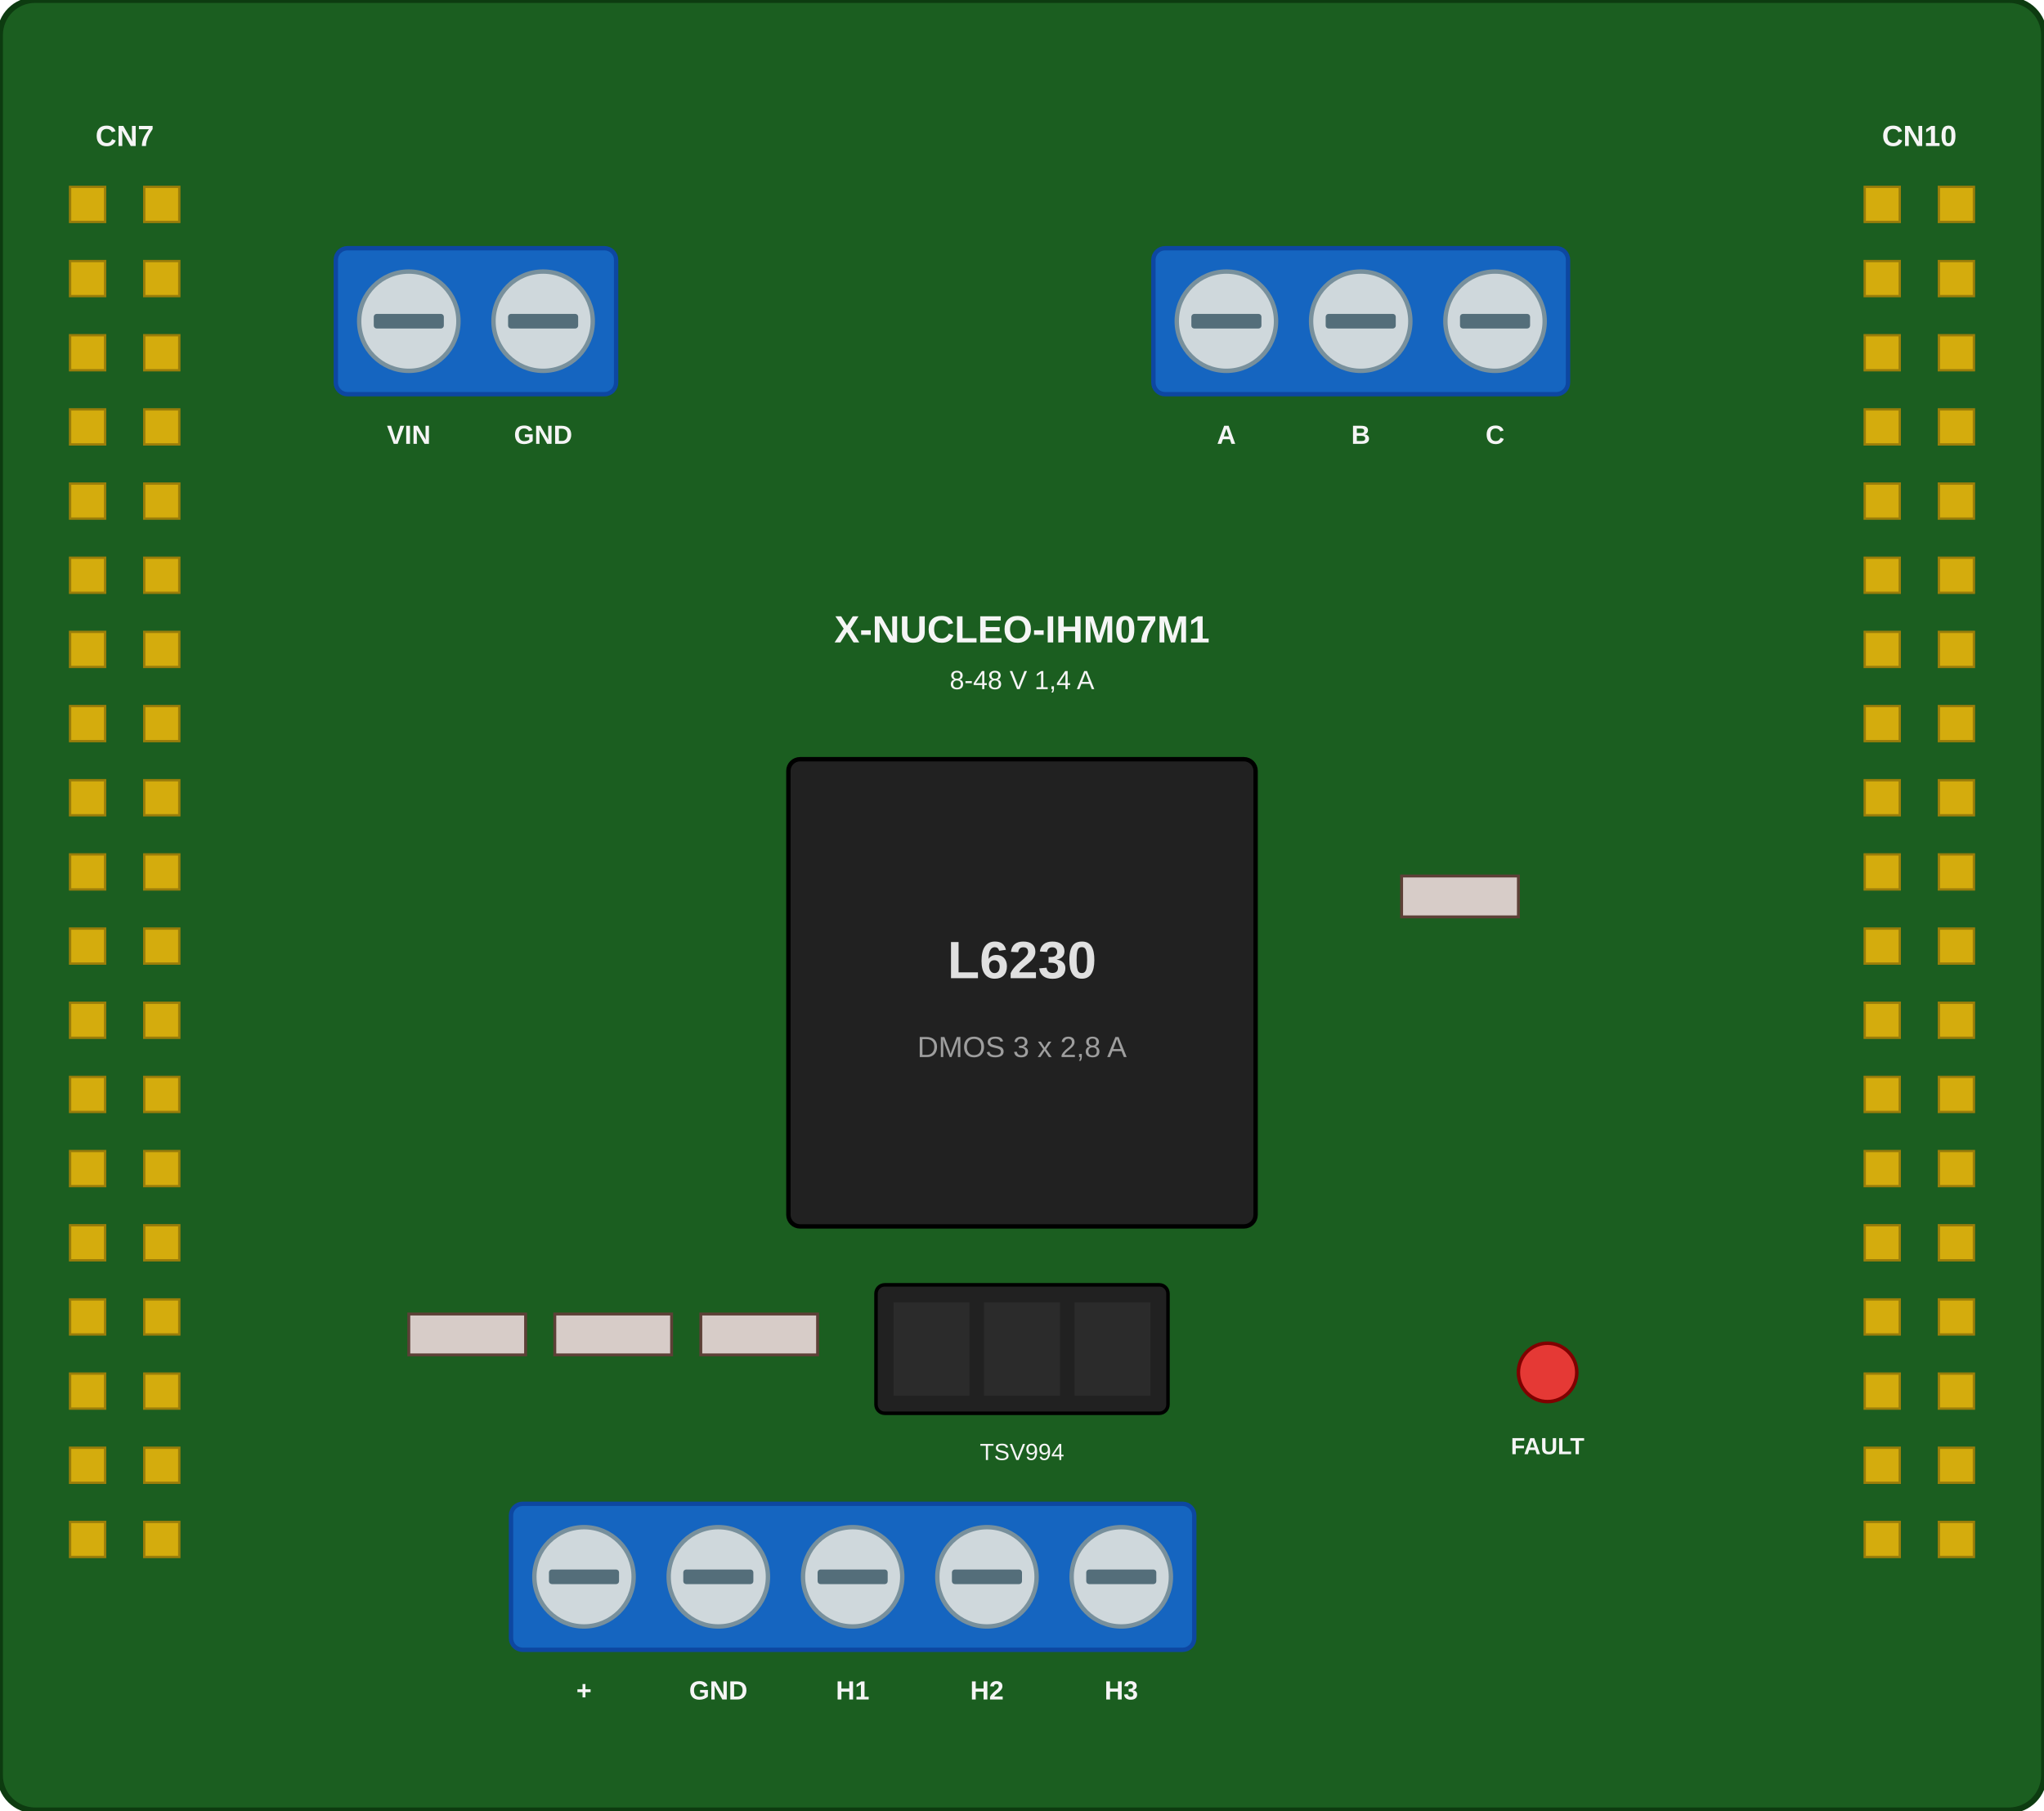
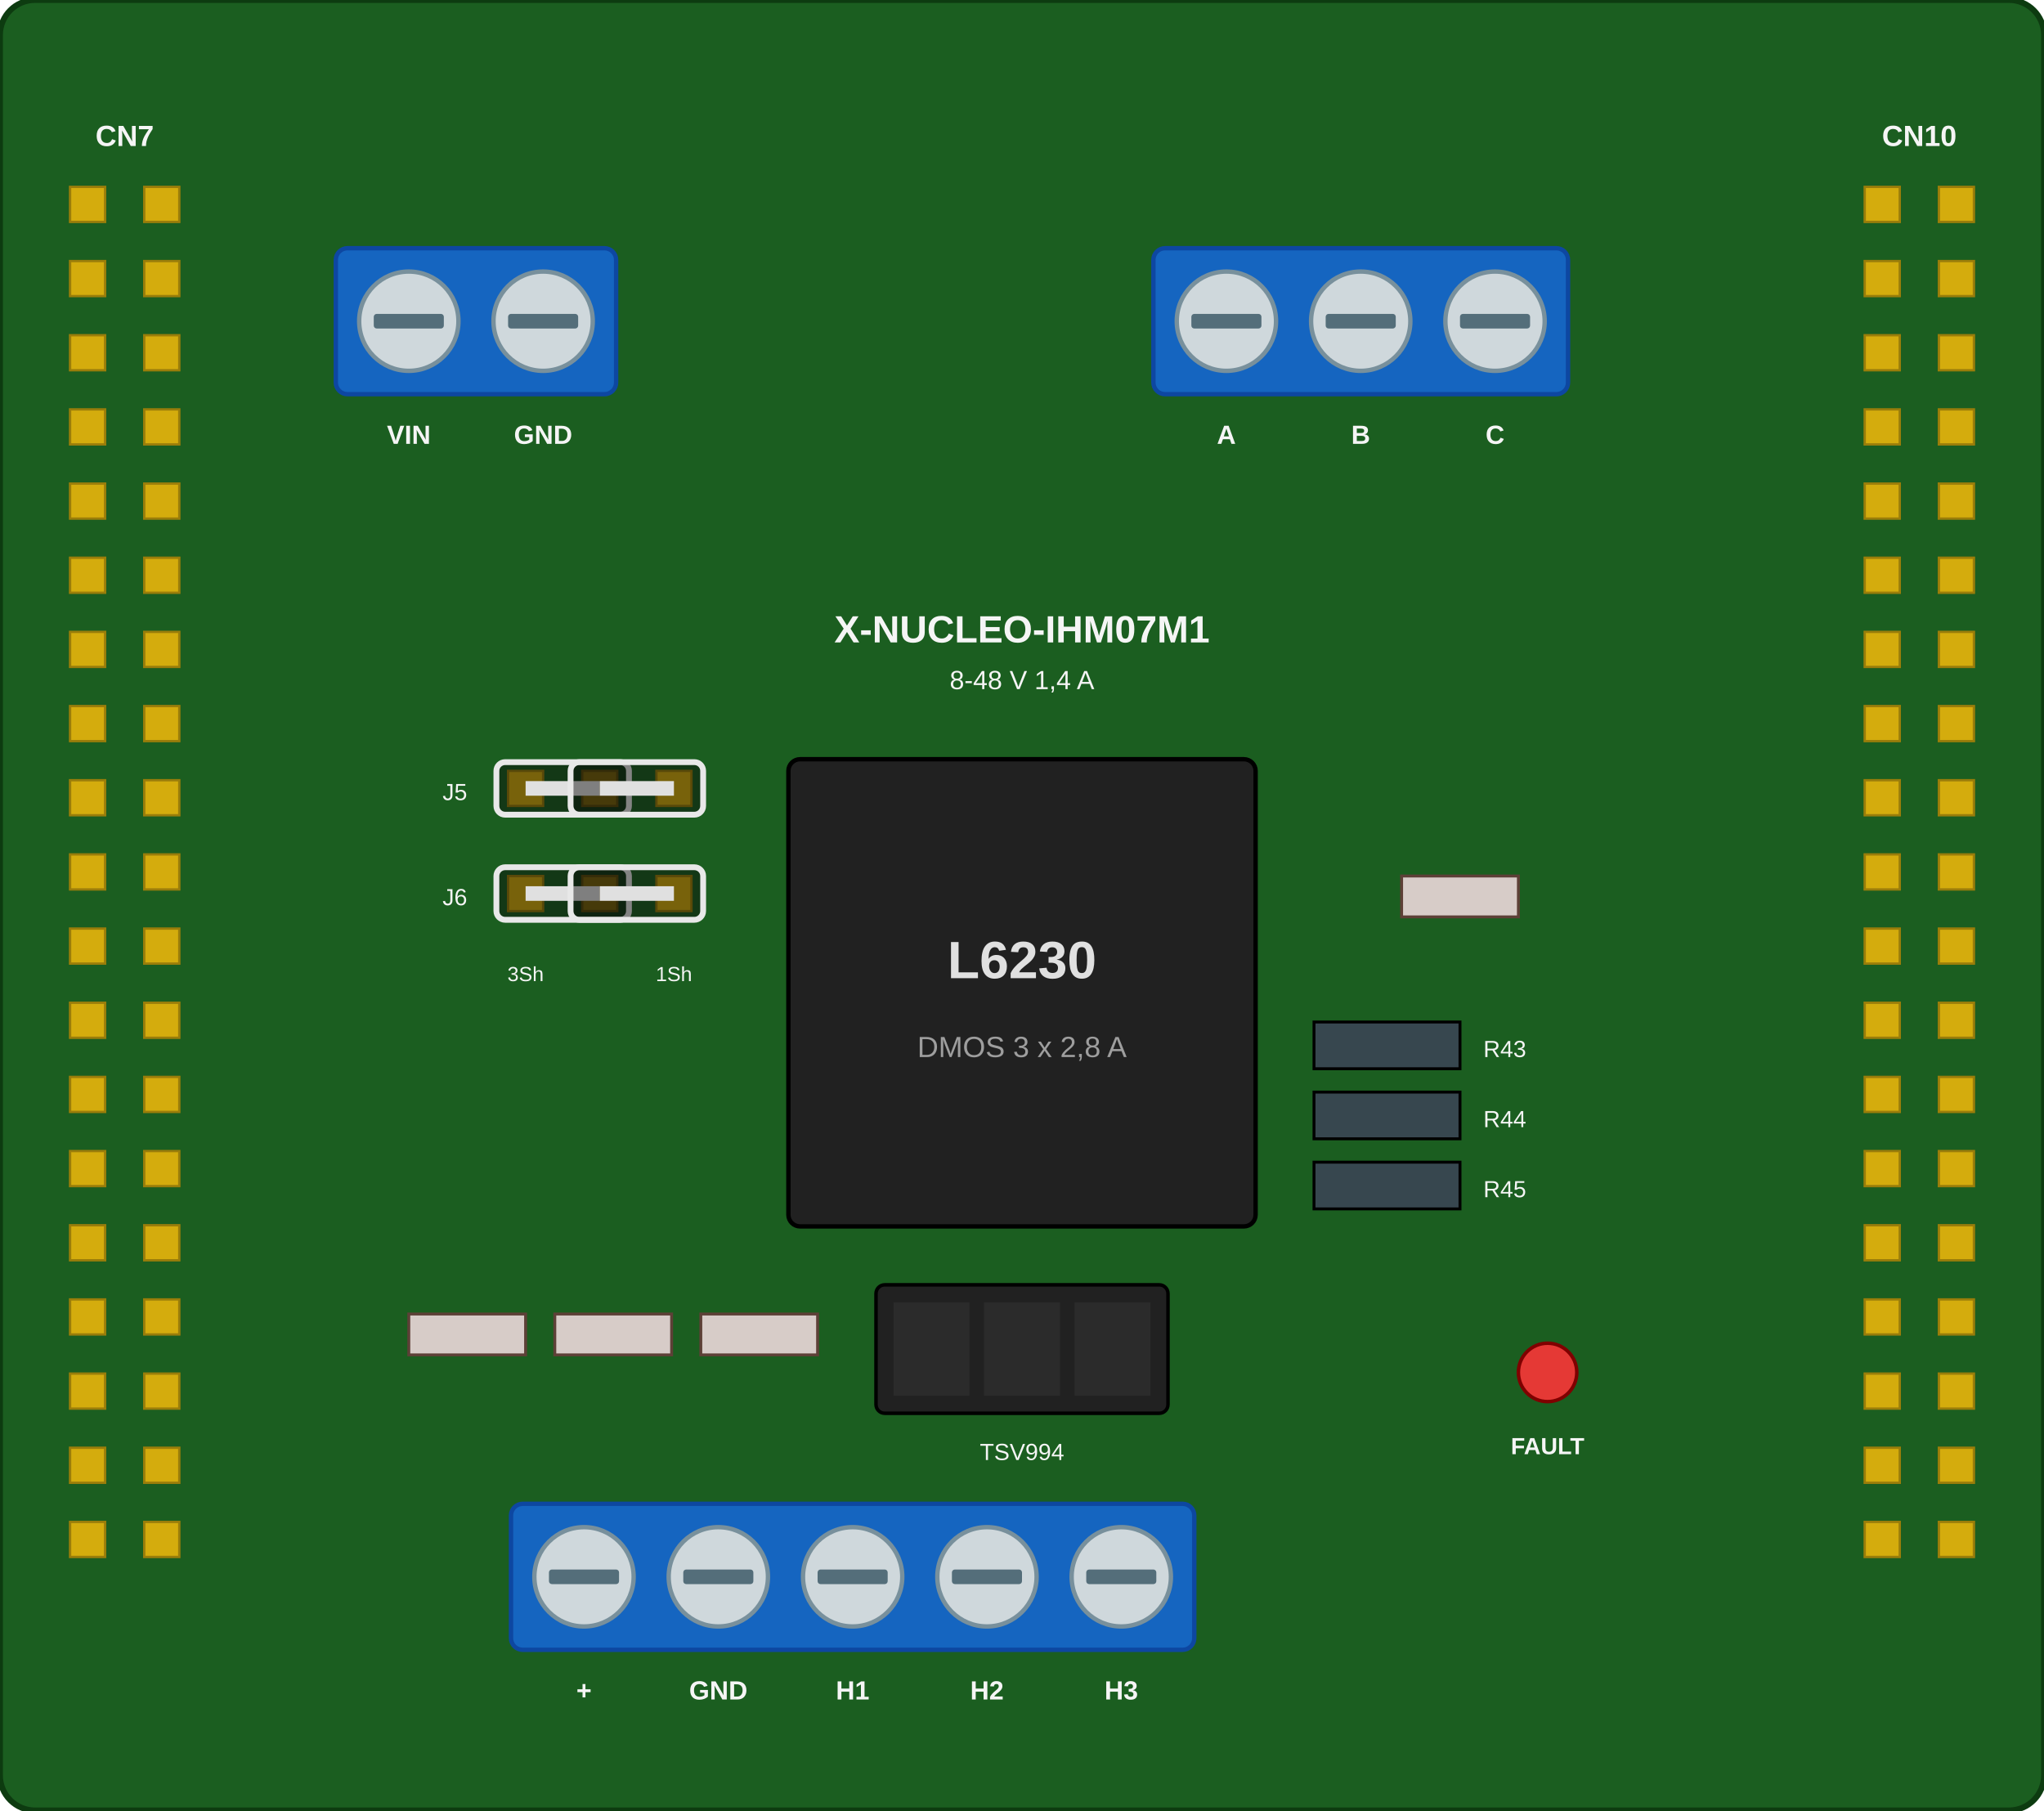
<svg xmlns="http://www.w3.org/2000/svg" viewBox="0 0 700 620" width="70mm" height="62mm">
  <rect x="0" y="0" width="700" height="620" rx="12" fill="#1b5e20" stroke="#0d3b10" stroke-width="2" />
  <g id="CN7">
    <rect id="CN7.1" x="24" y="64" width="12" height="12" fill="#d4ac0d" stroke="#9a7d0a" stroke-width="0.8" />
    <rect id="CN7.2" x="49.4" y="64" width="12" height="12" fill="#d4ac0d" stroke="#9a7d0a" stroke-width="0.8" />
    <rect id="CN7.3" x="24" y="89.4" width="12" height="12" fill="#d4ac0d" stroke="#9a7d0a" stroke-width="0.8" />
    <rect id="CN7.4" x="49.4" y="89.4" width="12" height="12" fill="#d4ac0d" stroke="#9a7d0a" stroke-width="0.8" />
    <rect id="CN7.5" x="24" y="114.8" width="12" height="12" fill="#d4ac0d" stroke="#9a7d0a" stroke-width="0.8" />
    <rect id="CN7.6" x="49.4" y="114.8" width="12" height="12" fill="#d4ac0d" stroke="#9a7d0a" stroke-width="0.8" />
    <rect id="CN7.7" x="24" y="140.2" width="12" height="12" fill="#d4ac0d" stroke="#9a7d0a" stroke-width="0.8" />
    <rect id="CN7.8" x="49.4" y="140.2" width="12" height="12" fill="#d4ac0d" stroke="#9a7d0a" stroke-width="0.8" />
    <rect id="CN7.9" x="24" y="165.6" width="12" height="12" fill="#d4ac0d" stroke="#9a7d0a" stroke-width="0.8" />
    <rect id="CN7.10" x="49.4" y="165.6" width="12" height="12" fill="#d4ac0d" stroke="#9a7d0a" stroke-width="0.8" />
    <rect id="CN7.11" x="24" y="191" width="12" height="12" fill="#d4ac0d" stroke="#9a7d0a" stroke-width="0.8" />
    <rect id="CN7.12" x="49.4" y="191" width="12" height="12" fill="#d4ac0d" stroke="#9a7d0a" stroke-width="0.8" />
    <rect id="CN7.13" x="24" y="216.4" width="12" height="12" fill="#d4ac0d" stroke="#9a7d0a" stroke-width="0.8" />
    <rect id="CN7.14" x="49.4" y="216.4" width="12" height="12" fill="#d4ac0d" stroke="#9a7d0a" stroke-width="0.8" />
    <rect id="CN7.15" x="24" y="241.8" width="12" height="12" fill="#d4ac0d" stroke="#9a7d0a" stroke-width="0.8" />
    <rect id="CN7.16" x="49.4" y="241.8" width="12" height="12" fill="#d4ac0d" stroke="#9a7d0a" stroke-width="0.8" />
    <rect id="CN7.17" x="24" y="267.2" width="12" height="12" fill="#d4ac0d" stroke="#9a7d0a" stroke-width="0.8" />
    <rect id="CN7.18" x="49.4" y="267.2" width="12" height="12" fill="#d4ac0d" stroke="#9a7d0a" stroke-width="0.8" />
    <rect id="CN7.19" x="24" y="292.6" width="12" height="12" fill="#d4ac0d" stroke="#9a7d0a" stroke-width="0.8" />
    <rect id="CN7.20" x="49.4" y="292.6" width="12" height="12" fill="#d4ac0d" stroke="#9a7d0a" stroke-width="0.8" />
    <rect id="CN7.21" x="24" y="318" width="12" height="12" fill="#d4ac0d" stroke="#9a7d0a" stroke-width="0.8" />
    <rect id="CN7.22" x="49.4" y="318" width="12" height="12" fill="#d4ac0d" stroke="#9a7d0a" stroke-width="0.8" />
    <rect id="CN7.23" x="24" y="343.4" width="12" height="12" fill="#d4ac0d" stroke="#9a7d0a" stroke-width="0.8" />
    <rect id="CN7.24" x="49.4" y="343.4" width="12" height="12" fill="#d4ac0d" stroke="#9a7d0a" stroke-width="0.8" />
    <rect id="CN7.25" x="24" y="368.8" width="12" height="12" fill="#d4ac0d" stroke="#9a7d0a" stroke-width="0.8" />
    <rect id="CN7.26" x="49.4" y="368.8" width="12" height="12" fill="#d4ac0d" stroke="#9a7d0a" stroke-width="0.8" />
    <rect id="CN7.27" x="24" y="394.2" width="12" height="12" fill="#d4ac0d" stroke="#9a7d0a" stroke-width="0.8" />
    <rect id="CN7.28" x="49.4" y="394.2" width="12" height="12" fill="#d4ac0d" stroke="#9a7d0a" stroke-width="0.8" />
    <rect id="CN7.29" x="24" y="419.6" width="12" height="12" fill="#d4ac0d" stroke="#9a7d0a" stroke-width="0.8" />
    <rect id="CN7.30" x="49.4" y="419.6" width="12" height="12" fill="#d4ac0d" stroke="#9a7d0a" stroke-width="0.8" />
    <rect id="CN7.31" x="24" y="445" width="12" height="12" fill="#d4ac0d" stroke="#9a7d0a" stroke-width="0.8" />
    <rect id="CN7.32" x="49.4" y="445" width="12" height="12" fill="#d4ac0d" stroke="#9a7d0a" stroke-width="0.8" />
    <rect id="CN7.33" x="24" y="470.4" width="12" height="12" fill="#d4ac0d" stroke="#9a7d0a" stroke-width="0.8" />
    <rect id="CN7.34" x="49.4" y="470.4" width="12" height="12" fill="#d4ac0d" stroke="#9a7d0a" stroke-width="0.8" />
    <rect id="CN7.35" x="24" y="495.8" width="12" height="12" fill="#d4ac0d" stroke="#9a7d0a" stroke-width="0.8" />
    <rect id="CN7.36" x="49.4" y="495.8" width="12" height="12" fill="#d4ac0d" stroke="#9a7d0a" stroke-width="0.8" />
    <rect id="CN7.37" x="24" y="521.2" width="12" height="12" fill="#d4ac0d" stroke="#9a7d0a" stroke-width="0.8" />
    <rect id="CN7.38" x="49.4" y="521.2" width="12" height="12" fill="#d4ac0d" stroke="#9a7d0a" stroke-width="0.8" />
  </g>
  <text x="42.7" y="50" font-family="Arial" font-size="10" font-weight="bold" fill="#f5f5f5" text-anchor="middle">CN7</text>
  <g id="CN10">
    <rect id="CN10.1" x="664" y="64" width="12" height="12" fill="#d4ac0d" stroke="#9a7d0a" stroke-width="0.8" />
    <rect id="CN10.2" x="638.6" y="64" width="12" height="12" fill="#d4ac0d" stroke="#9a7d0a" stroke-width="0.8" />
    <rect id="CN10.3" x="664" y="89.4" width="12" height="12" fill="#d4ac0d" stroke="#9a7d0a" stroke-width="0.8" />
    <rect id="CN10.4" x="638.6" y="89.4" width="12" height="12" fill="#d4ac0d" stroke="#9a7d0a" stroke-width="0.8" />
    <rect id="CN10.5" x="664" y="114.8" width="12" height="12" fill="#d4ac0d" stroke="#9a7d0a" stroke-width="0.8" />
    <rect id="CN10.6" x="638.6" y="114.8" width="12" height="12" fill="#d4ac0d" stroke="#9a7d0a" stroke-width="0.8" />
    <rect id="CN10.7" x="664" y="140.2" width="12" height="12" fill="#d4ac0d" stroke="#9a7d0a" stroke-width="0.8" />
    <rect id="CN10.8" x="638.6" y="140.2" width="12" height="12" fill="#d4ac0d" stroke="#9a7d0a" stroke-width="0.8" />
    <rect id="CN10.9" x="664" y="165.6" width="12" height="12" fill="#d4ac0d" stroke="#9a7d0a" stroke-width="0.8" />
    <rect id="CN10.10" x="638.6" y="165.6" width="12" height="12" fill="#d4ac0d" stroke="#9a7d0a" stroke-width="0.8" />
    <rect id="CN10.11" x="664" y="191" width="12" height="12" fill="#d4ac0d" stroke="#9a7d0a" stroke-width="0.8" />
    <rect id="CN10.12" x="638.6" y="191" width="12" height="12" fill="#d4ac0d" stroke="#9a7d0a" stroke-width="0.8" />
    <rect id="CN10.13" x="664" y="216.4" width="12" height="12" fill="#d4ac0d" stroke="#9a7d0a" stroke-width="0.8" />
    <rect id="CN10.14" x="638.6" y="216.4" width="12" height="12" fill="#d4ac0d" stroke="#9a7d0a" stroke-width="0.8" />
    <rect id="CN10.15" x="664" y="241.8" width="12" height="12" fill="#d4ac0d" stroke="#9a7d0a" stroke-width="0.8" />
    <rect id="CN10.16" x="638.6" y="241.8" width="12" height="12" fill="#d4ac0d" stroke="#9a7d0a" stroke-width="0.8" />
    <rect id="CN10.17" x="664" y="267.2" width="12" height="12" fill="#d4ac0d" stroke="#9a7d0a" stroke-width="0.8" />
    <rect id="CN10.18" x="638.6" y="267.2" width="12" height="12" fill="#d4ac0d" stroke="#9a7d0a" stroke-width="0.8" />
    <rect id="CN10.19" x="664" y="292.6" width="12" height="12" fill="#d4ac0d" stroke="#9a7d0a" stroke-width="0.8" />
    <rect id="CN10.20" x="638.6" y="292.6" width="12" height="12" fill="#d4ac0d" stroke="#9a7d0a" stroke-width="0.8" />
    <rect id="CN10.21" x="664" y="318" width="12" height="12" fill="#d4ac0d" stroke="#9a7d0a" stroke-width="0.8" />
    <rect id="CN10.22" x="638.6" y="318" width="12" height="12" fill="#d4ac0d" stroke="#9a7d0a" stroke-width="0.8" />
    <rect id="CN10.23" x="664" y="343.4" width="12" height="12" fill="#d4ac0d" stroke="#9a7d0a" stroke-width="0.8" />
    <rect id="CN10.24" x="638.6" y="343.4" width="12" height="12" fill="#d4ac0d" stroke="#9a7d0a" stroke-width="0.8" />
    <rect id="CN10.25" x="664" y="368.8" width="12" height="12" fill="#d4ac0d" stroke="#9a7d0a" stroke-width="0.8" />
    <rect id="CN10.26" x="638.6" y="368.8" width="12" height="12" fill="#d4ac0d" stroke="#9a7d0a" stroke-width="0.8" />
    <rect id="CN10.27" x="664" y="394.2" width="12" height="12" fill="#d4ac0d" stroke="#9a7d0a" stroke-width="0.8" />
    <rect id="CN10.28" x="638.6" y="394.2" width="12" height="12" fill="#d4ac0d" stroke="#9a7d0a" stroke-width="0.8" />
    <rect id="CN10.29" x="664" y="419.6" width="12" height="12" fill="#d4ac0d" stroke="#9a7d0a" stroke-width="0.8" />
    <rect id="CN10.30" x="638.6" y="419.6" width="12" height="12" fill="#d4ac0d" stroke="#9a7d0a" stroke-width="0.8" />
    <rect id="CN10.31" x="664" y="445" width="12" height="12" fill="#d4ac0d" stroke="#9a7d0a" stroke-width="0.8" />
    <rect id="CN10.32" x="638.6" y="445" width="12" height="12" fill="#d4ac0d" stroke="#9a7d0a" stroke-width="0.8" />
    <rect id="CN10.33" x="664" y="470.4" width="12" height="12" fill="#d4ac0d" stroke="#9a7d0a" stroke-width="0.8" />
    <rect id="CN10.34" x="638.6" y="470.4" width="12" height="12" fill="#d4ac0d" stroke="#9a7d0a" stroke-width="0.8" />
    <rect id="CN10.35" x="664" y="495.8" width="12" height="12" fill="#d4ac0d" stroke="#9a7d0a" stroke-width="0.8" />
    <rect id="CN10.36" x="638.6" y="495.8" width="12" height="12" fill="#d4ac0d" stroke="#9a7d0a" stroke-width="0.8" />
    <rect id="CN10.37" x="664" y="521.2" width="12" height="12" fill="#d4ac0d" stroke="#9a7d0a" stroke-width="0.8" />
    <rect id="CN10.38" x="638.6" y="521.2" width="12" height="12" fill="#d4ac0d" stroke="#9a7d0a" stroke-width="0.8" />
  </g>
  <text x="657.3" y="50" font-family="Arial" font-size="10" font-weight="bold" fill="#f5f5f5" text-anchor="middle">CN10</text>
  <g id="U1">
    <rect x="270" y="260" width="160" height="160" rx="4" fill="#212121" stroke="#000000" stroke-width="1.5" />
    <text x="350" y="335" font-family="Arial" font-size="18" font-weight="bold" fill="#e0e0e0" text-anchor="middle">L6230</text>
    <text x="350" y="362" font-family="Arial" font-size="10" fill="#9e9e9e" text-anchor="middle">DMOS 3 x 2,8 A</text>
  </g>
  <rect x="115" y="85" width="96" height="50" rx="4" fill="#1565c0" stroke="#0d47a1" stroke-width="1.5" />
  <g id="J1">
    <g id="J1.VIN">
      <circle cx="140" cy="110" r="17" fill="#cfd8dc" stroke="#78909c" stroke-width="1.5" />
      <rect x="128" y="107.5" width="24" height="5" rx="1" fill="#546e7a" />
    </g>
    <g id="J1.GND">
      <circle cx="186" cy="110" r="17" fill="#cfd8dc" stroke="#78909c" stroke-width="1.5" />
      <rect x="174" y="107.5" width="24" height="5" rx="1" fill="#546e7a" />
    </g>
  </g>
  <text x="140" y="152" font-family="Arial" font-size="9" font-weight="bold" fill="#f5f5f5" text-anchor="middle">VIN</text>
  <text x="186" y="152" font-family="Arial" font-size="9" font-weight="bold" fill="#f5f5f5" text-anchor="middle">GND</text>
  <rect x="395" y="85" width="142" height="50" rx="4" fill="#1565c0" stroke="#0d47a1" stroke-width="1.5" />
  <g id="J2">
    <g id="J2.A">
      <circle cx="420" cy="110" r="17" fill="#cfd8dc" stroke="#78909c" stroke-width="1.5" />
      <rect x="408" y="107.5" width="24" height="5" rx="1" fill="#546e7a" />
    </g>
    <g id="J2.B">
      <circle cx="466" cy="110" r="17" fill="#cfd8dc" stroke="#78909c" stroke-width="1.5" />
      <rect x="454" y="107.5" width="24" height="5" rx="1" fill="#546e7a" />
    </g>
    <g id="J2.C">
      <circle cx="512" cy="110" r="17" fill="#cfd8dc" stroke="#78909c" stroke-width="1.5" />
      <rect x="500" y="107.5" width="24" height="5" rx="1" fill="#546e7a" />
    </g>
  </g>
  <text x="420" y="152" font-family="Arial" font-size="9" font-weight="bold" fill="#f5f5f5" text-anchor="middle">A</text>
  <text x="466" y="152" font-family="Arial" font-size="9" font-weight="bold" fill="#f5f5f5" text-anchor="middle">B</text>
  <text x="512" y="152" font-family="Arial" font-size="9" font-weight="bold" fill="#f5f5f5" text-anchor="middle">C</text>
  <rect x="175" y="515" width="234" height="50" rx="4" fill="#1565c0" stroke="#0d47a1" stroke-width="1.5" />
  <g id="J3">
    <g id="J3.5V">
      <circle cx="200" cy="540" r="17" fill="#cfd8dc" stroke="#78909c" stroke-width="1.5" />
      <rect x="188" y="537.5" width="24" height="5" rx="1" fill="#546e7a" />
    </g>
    <g id="J3.GND">
      <circle cx="246" cy="540" r="17" fill="#cfd8dc" stroke="#78909c" stroke-width="1.5" />
      <rect x="234" y="537.5" width="24" height="5" rx="1" fill="#546e7a" />
    </g>
    <g id="J3.H1">
      <circle cx="292" cy="540" r="17" fill="#cfd8dc" stroke="#78909c" stroke-width="1.5" />
      <rect x="280" y="537.5" width="24" height="5" rx="1" fill="#546e7a" />
    </g>
    <g id="J3.H2">
      <circle cx="338" cy="540" r="17" fill="#cfd8dc" stroke="#78909c" stroke-width="1.5" />
      <rect x="326" y="537.5" width="24" height="5" rx="1" fill="#546e7a" />
    </g>
    <g id="J3.H3">
      <circle cx="384" cy="540" r="17" fill="#cfd8dc" stroke="#78909c" stroke-width="1.5" />
      <rect x="372" y="537.5" width="24" height="5" rx="1" fill="#546e7a" />
    </g>
  </g>
  <text x="200" y="582" font-family="Arial" font-size="9" font-weight="bold" fill="#f5f5f5" text-anchor="middle">+</text>
  <text x="246" y="582" font-family="Arial" font-size="9" font-weight="bold" fill="#f5f5f5" text-anchor="middle">GND</text>
  <text x="292" y="582" font-family="Arial" font-size="9" font-weight="bold" fill="#f5f5f5" text-anchor="middle">H1</text>
  <text x="338" y="582" font-family="Arial" font-size="9" font-weight="bold" fill="#f5f5f5" text-anchor="middle">H2</text>
  <text x="384" y="582" font-family="Arial" font-size="9" font-weight="bold" fill="#f5f5f5" text-anchor="middle">H3</text>
  <g id="REN">
    <rect x="480" y="300" width="40" height="14" fill="#d7ccc8" stroke="#5d4037" stroke-width="1" />
  </g>
  <g id="RH1">
    <rect x="140" y="450" width="40" height="14" fill="#d7ccc8" stroke="#5d4037" stroke-width="1" />
  </g>
  <g id="RH2">
    <rect x="190" y="450" width="40" height="14" fill="#d7ccc8" stroke="#5d4037" stroke-width="1" />
  </g>
  <g id="RH3">
    <rect x="240" y="450" width="40" height="14" fill="#d7ccc8" stroke="#5d4037" stroke-width="1" />
  </g>
  <rect x="300" y="440" width="100" height="44" rx="3" fill="#212121" stroke="#000000" stroke-width="1.2" />
  <rect id="U10A" x="306" y="446" width="26" height="32" fill="#2b2b2b" />
  <rect id="U10B" x="337" y="446" width="26" height="32" fill="#2b2b2b" />
  <rect id="U10C" x="368" y="446" width="26" height="32" fill="#2b2b2b" />
  <text x="350" y="500" font-family="Arial" font-size="8" fill="#f5f5f5" text-anchor="middle">TSV994</text>
+   <g id="R43">
+     <rect x="450" y="350" width="50" height="16" fill="#37474f" stroke="#000000" stroke-width="1" />
+   </g>
+   <text x="508" y="362" font-family="Arial" font-size="8" fill="#f5f5f5">R43</text>
+   <g id="R44">
+     <rect x="450" y="374" width="50" height="16" fill="#37474f" stroke="#000000" stroke-width="1" />
+   </g>
+   <text x="508" y="386" font-family="Arial" font-size="8" fill="#f5f5f5">R44</text>
+   <g id="R45">
+     <rect x="450" y="398" width="50" height="16" fill="#37474f" stroke="#000000" stroke-width="1" />
+   </g>
+   <text x="508" y="410" font-family="Arial" font-size="8" fill="#f5f5f5">R45</text>
+   <g id="J5">
+     <rect id="J5.1" x="174" y="264" width="12" height="12" fill="#d4ac0d" stroke="#9a7d0a" stroke-width="0.8" />
+     <rect id="J5.2" x="199.4" y="264" width="12" height="12" fill="#d4ac0d" stroke="#9a7d0a" stroke-width="0.8" />
+     <rect id="J5.3" x="224.8" y="264" width="12" height="12" fill="#d4ac0d" stroke="#9a7d0a" stroke-width="0.8" />
+   </g>
+   <g id="J5@1-2">
+     <rect x="170" y="261" width="45.4" height="18" rx="3" fill="#0a0a0a" stroke="#e8e8e8" stroke-width="2" fill-opacity="0.45" />
+     <rect x="180" y="267.5" width="25.4" height="5" fill="#e0e0e0" />
+   </g>
+   <g id="J5@2-3">
+     <rect x="195.4" y="261" width="45.4" height="18" rx="3" fill="#0a0a0a" stroke="#e8e8e8" stroke-width="2" fill-opacity="0.45" />
+     <rect x="205.4" y="267.5" width="25.4" height="5" fill="#e0e0e0" />
+   </g>
+   <text x="160" y="274" font-family="Arial" font-size="8" fill="#f5f5f5" text-anchor="end">J5</text>
+   <g id="J6">
+     <rect id="J6.1" x="174" y="300" width="12" height="12" fill="#d4ac0d" stroke="#9a7d0a" stroke-width="0.8" />
+     <rect id="J6.2" x="199.4" y="300" width="12" height="12" fill="#d4ac0d" stroke="#9a7d0a" stroke-width="0.8" />
+     <rect id="J6.3" x="224.8" y="300" width="12" height="12" fill="#d4ac0d" stroke="#9a7d0a" stroke-width="0.8" />
+   </g>
+   <g id="J6@1-2">
+     <rect x="170" y="297" width="45.4" height="18" rx="3" fill="#0a0a0a" stroke="#e8e8e8" stroke-width="2" fill-opacity="0.45" />
+     <rect x="180" y="303.5" width="25.4" height="5" fill="#e0e0e0" />
+   </g>
+   <g id="J6@2-3">
+     <rect x="195.4" y="297" width="45.4" height="18" rx="3" fill="#0a0a0a" stroke="#e8e8e8" stroke-width="2" fill-opacity="0.45" />
+     <rect x="205.4" y="303.5" width="25.4" height="5" fill="#e0e0e0" />
+   </g>
+   <text x="160" y="310" font-family="Arial" font-size="8" fill="#f5f5f5" text-anchor="end">J6</text>
+   <text x="180" y="336" font-family="Arial" font-size="7" fill="#f5f5f5" text-anchor="middle">3Sh</text>
+   <text x="230.8" y="336" font-family="Arial" font-size="7" fill="#f5f5f5" text-anchor="middle">1Sh</text>
  <circle id="D11" cx="530" cy="470" r="10" fill="#e53935" stroke="#7f0000" stroke-width="1.2" />
  <text x="530" y="498" font-family="Arial" font-size="8" font-weight="bold" fill="#f5f5f5" text-anchor="middle">FAULT</text>
  <text x="350" y="220" font-family="Arial" font-size="13" font-weight="bold" fill="#f5f5f5" text-anchor="middle">X-NUCLEO-IHM07M1</text>
  <text x="350" y="236" font-family="Arial" font-size="9" fill="#f5f5f5" text-anchor="middle">8-48 V  1,4 A</text>
</svg>
